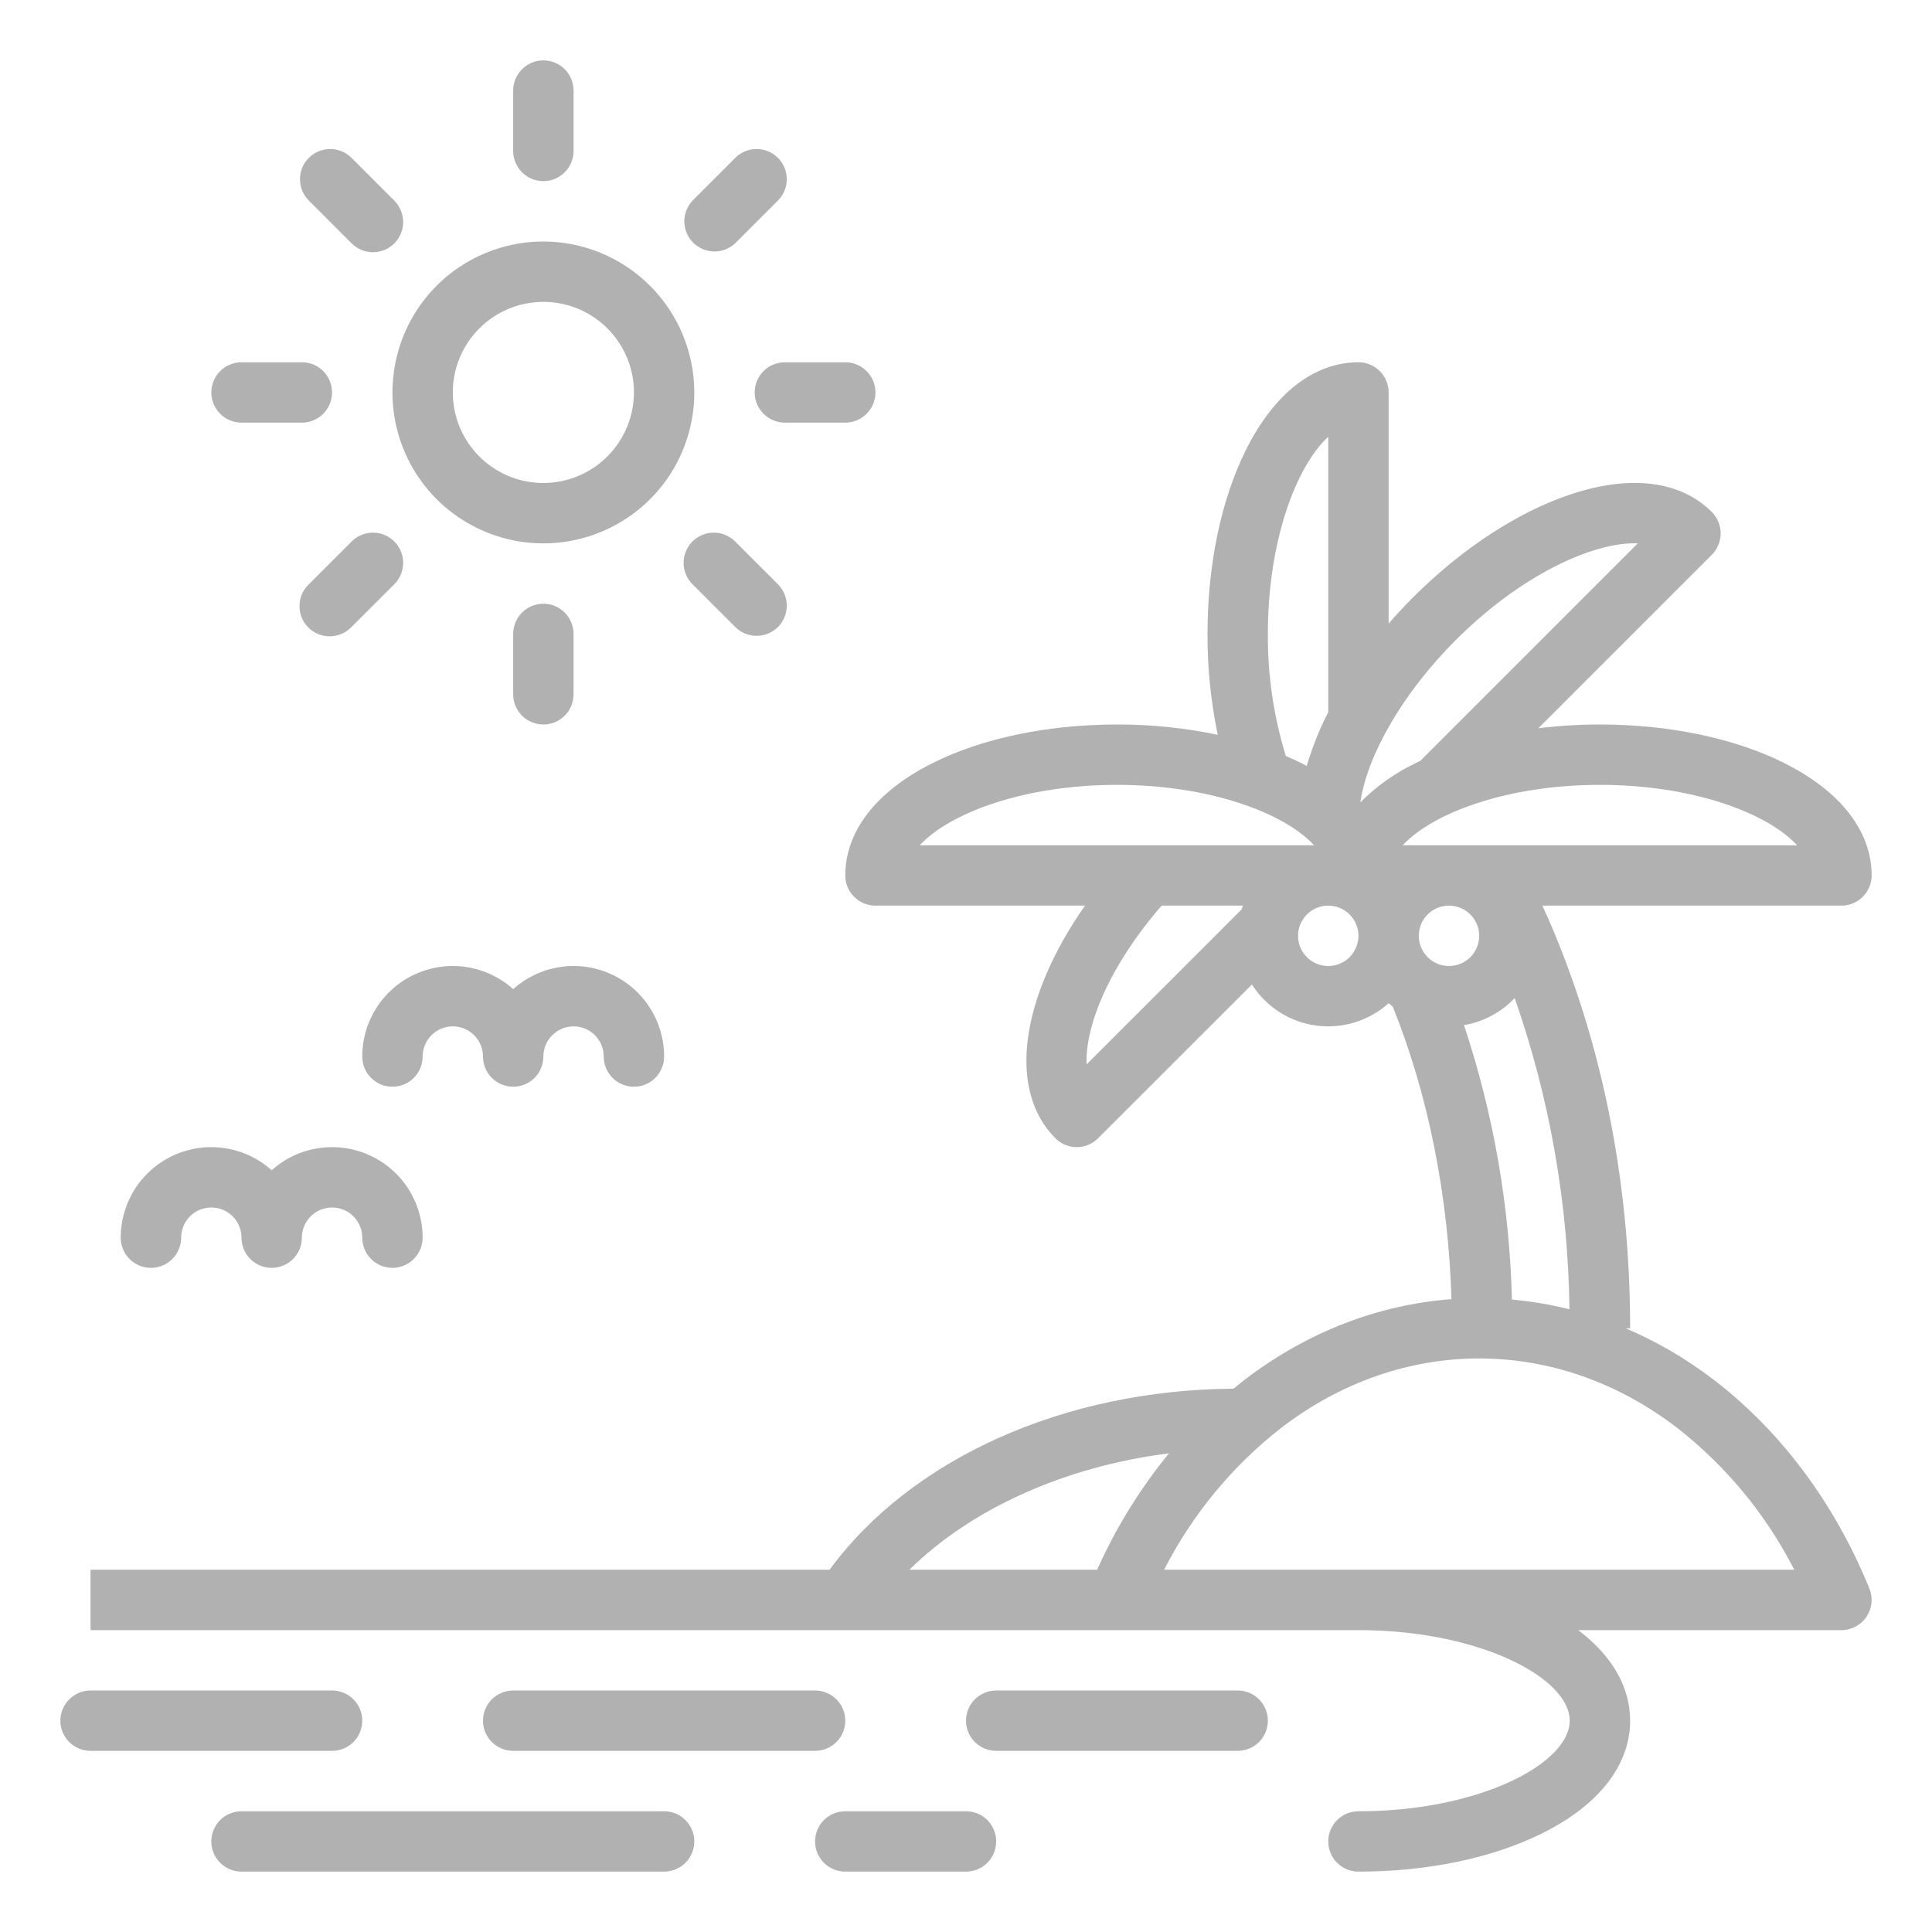
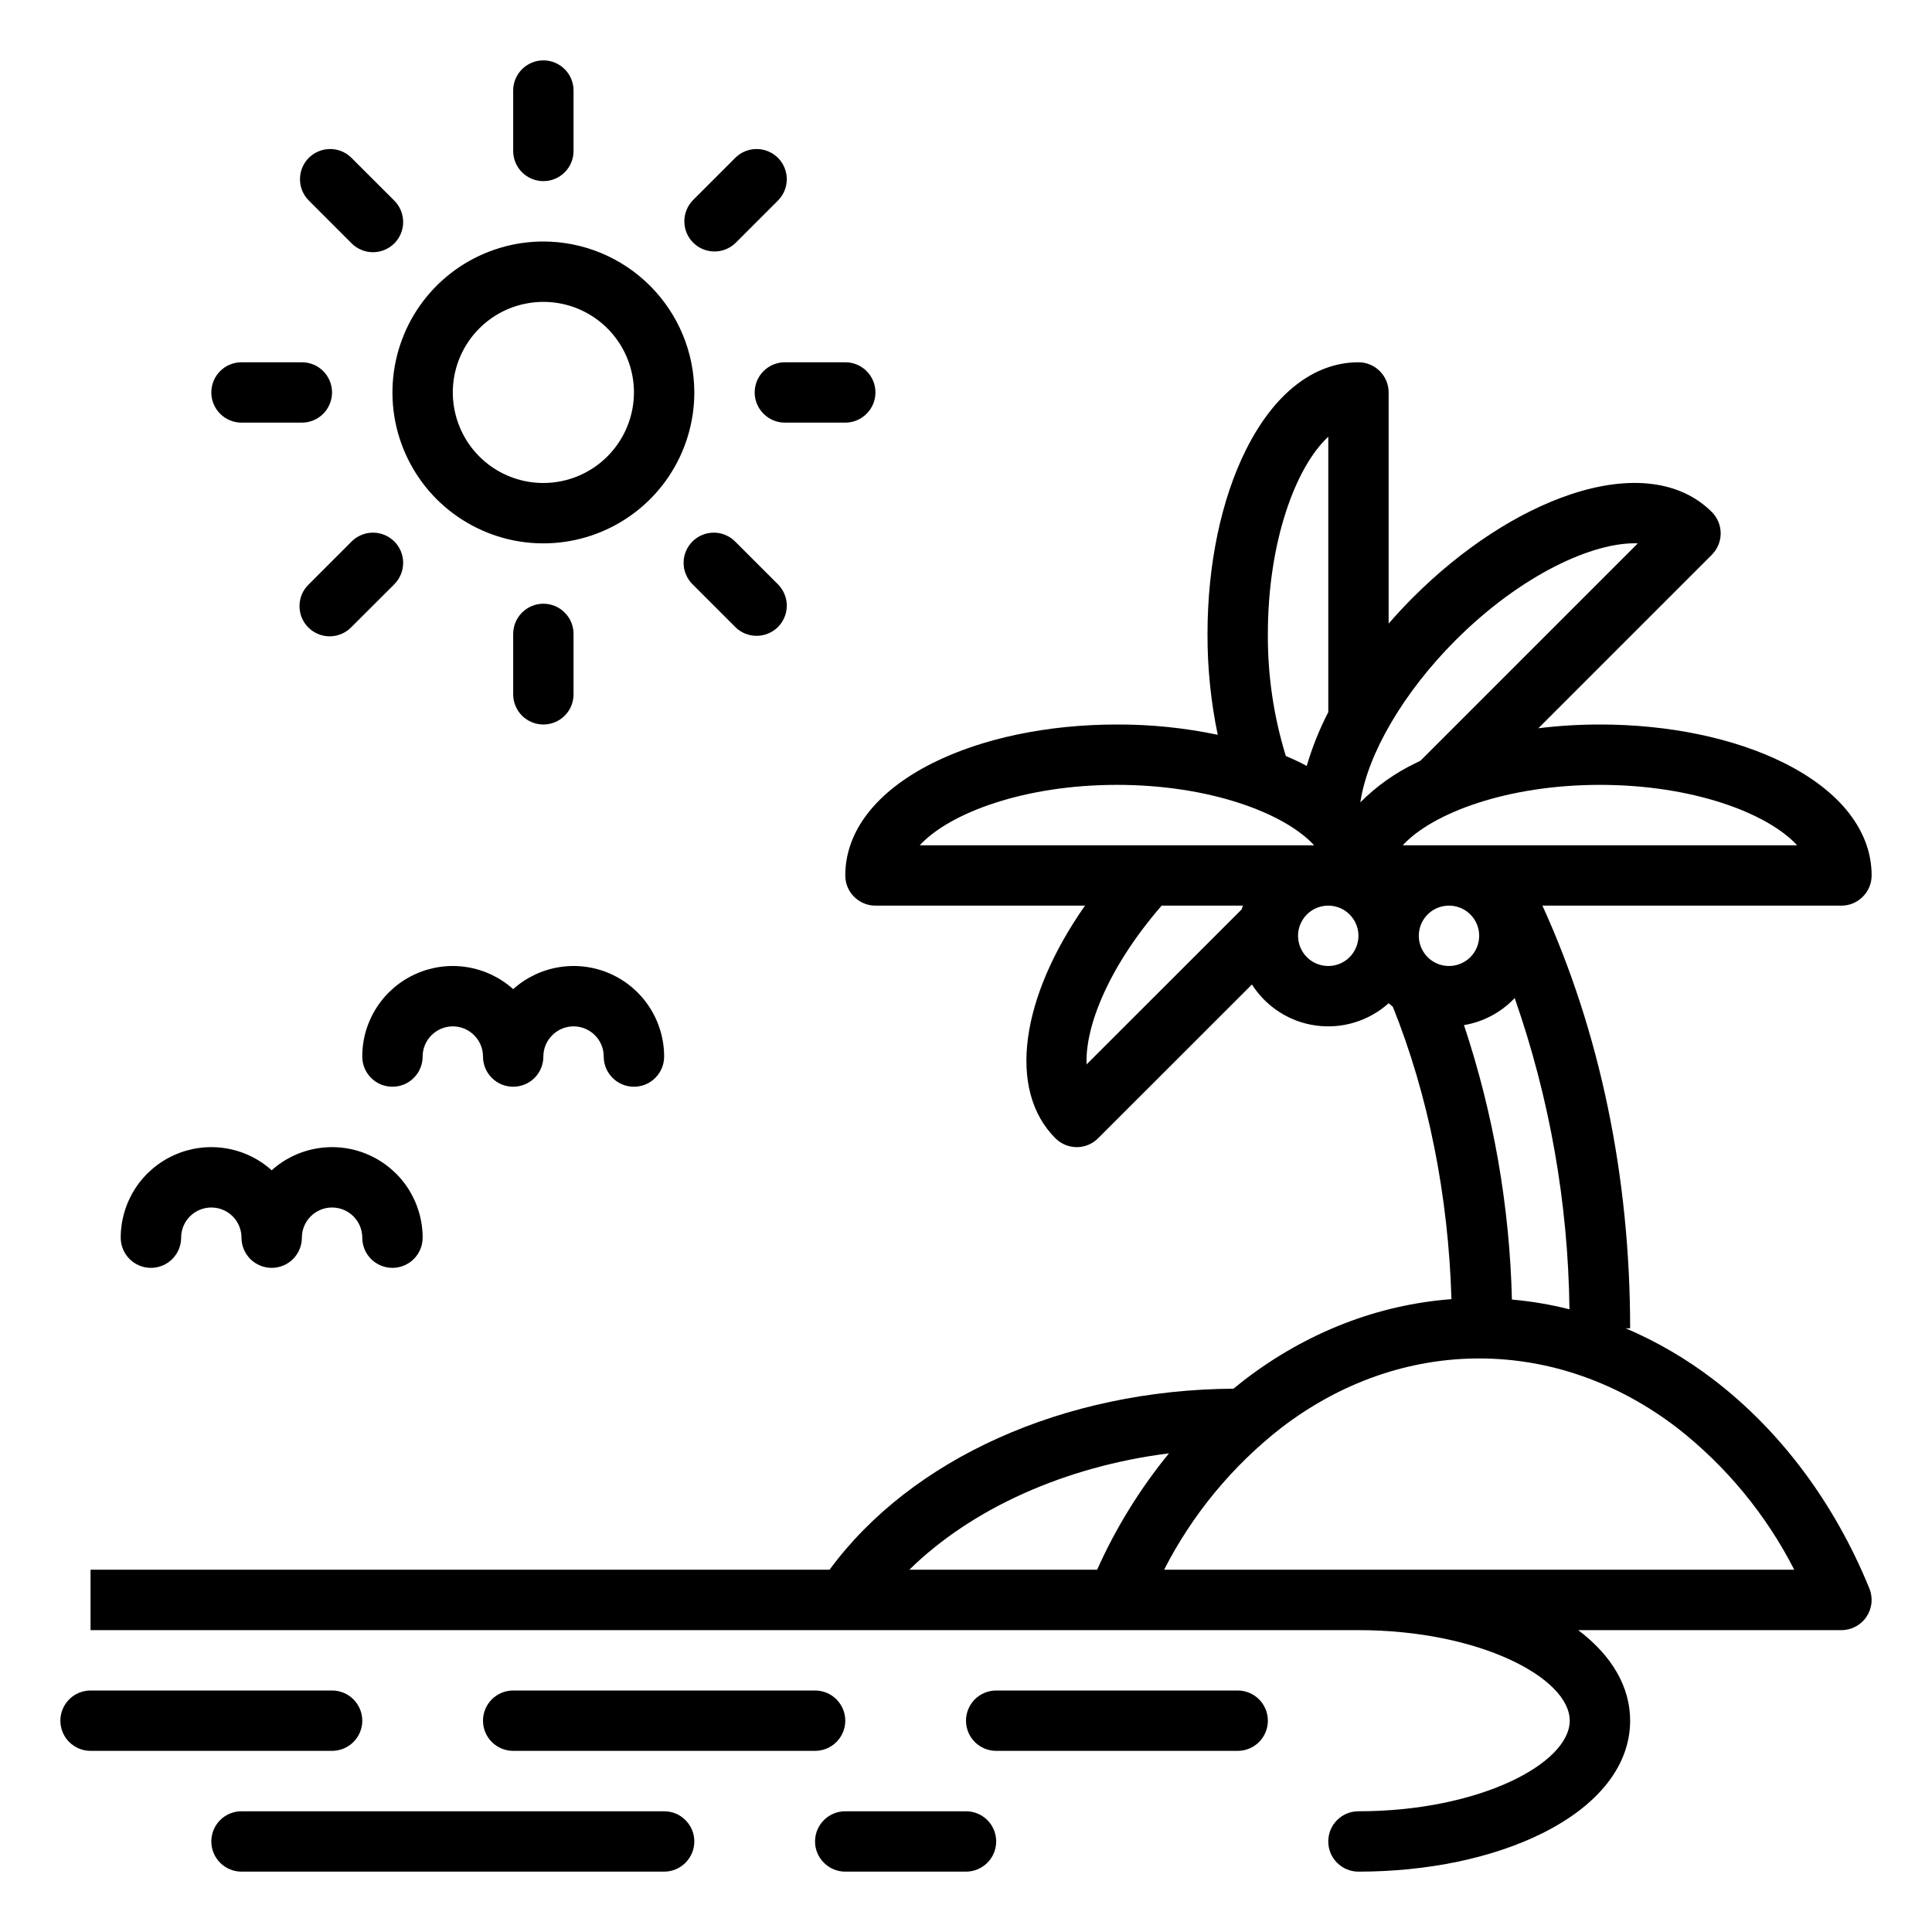
- <svg xmlns="http://www.w3.org/2000/svg" width="37" height="37" viewBox="0 0 37 37" fill="none">
-   <path d="M23.703 33.531C23.857 33.531 24.003 33.47 24.112 33.362C24.22 33.254 24.281 33.106 24.281 32.953C24.281 32.8 24.22 32.653 24.112 32.544C24.003 32.436 23.857 32.375 23.703 32.375H19.078C18.925 32.375 18.778 32.436 18.669 32.544C18.561 32.653 18.5 32.8 18.5 32.953C18.5 33.106 18.561 33.254 18.669 33.362C18.778 33.47 18.925 33.531 19.078 33.531H23.703Z" fill="#B1B1B1" />
-   <path d="M1.734 33.531H6.359C6.513 33.531 6.66 33.47 6.768 33.362C6.877 33.254 6.938 33.106 6.938 32.953C6.938 32.8 6.877 32.653 6.768 32.544C6.66 32.436 6.513 32.375 6.359 32.375H1.734C1.581 32.375 1.434 32.436 1.326 32.544C1.217 32.653 1.156 32.8 1.156 32.953C1.156 33.106 1.217 33.254 1.326 33.362C1.434 33.47 1.581 33.531 1.734 33.531Z" fill="#B1B1B1" />
-   <path d="M16.188 34.688C16.034 34.688 15.887 34.748 15.779 34.857C15.67 34.965 15.609 35.112 15.609 35.266C15.609 35.419 15.67 35.566 15.779 35.674C15.887 35.783 16.034 35.844 16.188 35.844H18.5C18.653 35.844 18.8 35.783 18.909 35.674C19.017 35.566 19.078 35.419 19.078 35.266C19.078 35.112 19.017 34.965 18.909 34.857C18.8 34.748 18.653 34.688 18.5 34.688H16.188Z" fill="#B1B1B1" />
-   <path d="M4.047 35.266C4.047 35.419 4.108 35.566 4.216 35.674C4.325 35.783 4.472 35.844 4.625 35.844H12.719C12.872 35.844 13.019 35.783 13.127 35.674C13.236 35.566 13.297 35.419 13.297 35.266C13.297 35.112 13.236 34.965 13.127 34.857C13.019 34.748 12.872 34.688 12.719 34.688H4.625C4.472 34.688 4.325 34.748 4.216 34.857C4.108 34.965 4.047 35.112 4.047 35.266Z" fill="#B1B1B1" />
-   <path d="M34.17 14.613C33.217 14.137 31.964 13.875 30.641 13.875C30.246 13.875 29.852 13.899 29.461 13.947L32.784 10.624C32.892 10.515 32.953 10.368 32.953 10.215C32.953 10.062 32.892 9.915 32.784 9.806C32.184 9.206 31.223 9.086 30.078 9.468C29.068 9.805 27.997 10.505 27.061 11.441C26.898 11.604 26.742 11.772 26.594 11.943V7.516C26.594 7.362 26.533 7.215 26.424 7.107C26.316 6.998 26.169 6.938 26.016 6.938C25.168 6.938 24.403 7.532 23.863 8.612C23.387 9.564 23.125 10.817 23.125 12.141C23.123 12.789 23.189 13.437 23.321 14.072C22.686 13.939 22.039 13.873 21.391 13.875C20.067 13.875 18.814 14.137 17.862 14.613C16.782 15.153 16.188 15.918 16.188 16.766C16.188 16.919 16.248 17.066 16.357 17.174C16.465 17.283 16.612 17.344 16.766 17.344H20.779C19.546 19.102 19.287 20.874 20.212 21.799C20.321 21.908 20.468 21.969 20.621 21.969C20.774 21.969 20.922 21.908 21.03 21.799L23.976 18.854C24.111 19.066 24.29 19.246 24.502 19.382C24.714 19.518 24.952 19.606 25.201 19.64C25.451 19.674 25.704 19.654 25.945 19.58C26.185 19.506 26.407 19.381 26.594 19.213C26.62 19.236 26.647 19.259 26.674 19.28C27.352 20.967 27.737 22.89 27.797 24.88C26.386 24.987 25.026 25.514 23.836 26.424C23.764 26.48 23.693 26.537 23.622 26.595C20.374 26.616 17.451 27.933 15.887 30.062H1.734V31.219H26.016C28.332 31.219 30.062 32.134 30.062 32.953C30.062 33.772 28.332 34.688 26.016 34.688C25.862 34.688 25.715 34.748 25.607 34.857C25.498 34.965 25.438 35.112 25.438 35.266C25.438 35.419 25.498 35.566 25.607 35.674C25.715 35.783 25.862 35.844 26.016 35.844C27.339 35.844 28.592 35.582 29.545 35.105C30.624 34.566 31.219 33.801 31.219 32.953C31.219 32.305 30.87 31.706 30.225 31.219H35.266C35.36 31.219 35.454 31.195 35.537 31.151C35.621 31.106 35.693 31.042 35.745 30.963C35.798 30.884 35.831 30.794 35.841 30.7C35.85 30.605 35.837 30.51 35.801 30.422C35.136 28.79 34.105 27.408 32.82 26.424C32.301 26.026 31.734 25.695 31.133 25.438H31.219C31.219 22.534 30.64 19.757 29.539 17.344H35.266C35.419 17.344 35.566 17.283 35.674 17.174C35.783 17.066 35.844 16.919 35.844 16.766C35.844 15.918 35.249 15.153 34.17 14.613ZM25.438 8.364V13.638C25.268 13.968 25.13 14.313 25.025 14.669C24.99 14.65 24.956 14.631 24.92 14.613C24.825 14.566 24.726 14.521 24.625 14.478C24.392 13.721 24.276 12.933 24.281 12.141C24.281 10.367 24.818 8.936 25.438 8.364ZM23.779 17.416L20.81 20.384C20.777 19.652 21.244 18.498 22.247 17.344H23.803C23.794 17.367 23.786 17.391 23.779 17.416ZM17.614 16.188C18.186 15.568 19.617 15.031 21.391 15.031C23.164 15.031 24.595 15.568 25.167 16.188H17.614ZM25.438 18.5C25.323 18.5 25.211 18.466 25.116 18.403C25.021 18.339 24.947 18.249 24.903 18.143C24.86 18.038 24.848 17.921 24.87 17.809C24.893 17.697 24.948 17.594 25.029 17.513C25.11 17.432 25.213 17.377 25.325 17.355C25.437 17.333 25.553 17.344 25.659 17.388C25.764 17.431 25.855 17.506 25.918 17.601C25.982 17.696 26.016 17.808 26.016 17.922C26.015 18.075 25.954 18.222 25.846 18.331C25.738 18.439 25.591 18.5 25.438 18.5ZM26.052 15.366C26.188 14.444 26.878 13.258 27.878 12.259C29.132 11.005 30.522 10.372 31.366 10.406L27.202 14.57C27.172 14.585 27.141 14.598 27.112 14.614C26.718 14.802 26.36 15.057 26.052 15.366ZM27.75 18.5C27.636 18.5 27.524 18.466 27.429 18.403C27.334 18.339 27.26 18.249 27.216 18.143C27.172 18.038 27.161 17.921 27.183 17.809C27.205 17.697 27.26 17.594 27.341 17.513C27.422 17.432 27.525 17.377 27.637 17.355C27.749 17.333 27.866 17.344 27.971 17.388C28.077 17.431 28.167 17.506 28.231 17.601C28.294 17.696 28.328 17.808 28.328 17.922C28.328 18.075 28.267 18.222 28.159 18.331C28.05 18.439 27.903 18.5 27.75 18.5ZM21.011 30.062H17.415C18.61 28.888 20.402 28.083 22.387 27.833C21.832 28.512 21.369 29.262 21.011 30.062ZM32.117 27.343C33.055 28.075 33.821 29.003 34.362 30.062H22.294C22.835 29.003 23.601 28.075 24.539 27.343C25.674 26.474 26.984 26.016 28.328 26.016C29.672 26.016 30.983 26.474 32.117 27.343ZM30.058 25.075C29.695 24.983 29.327 24.921 28.955 24.888C28.911 23.1 28.602 21.329 28.037 19.632C28.408 19.57 28.749 19.388 29.008 19.114C29.678 21.031 30.032 23.044 30.057 25.075H30.058ZM26.864 16.188C27.436 15.568 28.867 15.031 30.641 15.031C32.414 15.031 33.845 15.568 34.417 16.188H26.864Z" fill="#B1B1B1" />
-   <path d="M15.609 32.375H9.828C9.675 32.375 9.528 32.436 9.419 32.544C9.311 32.653 9.25 32.8 9.25 32.953C9.25 33.106 9.311 33.254 9.419 33.362C9.528 33.47 9.675 33.531 9.828 33.531H15.609C15.763 33.531 15.91 33.47 16.018 33.362C16.127 33.254 16.188 33.106 16.188 32.953C16.188 32.8 16.127 32.653 16.018 32.544C15.91 32.436 15.763 32.375 15.609 32.375Z" fill="#B1B1B1" />
-   <path d="M10.406 4.625C9.835 4.625 9.276 4.795 8.8 5.112C8.325 5.43 7.954 5.881 7.736 6.409C7.517 6.938 7.46 7.519 7.571 8.08C7.683 8.64 7.958 9.155 8.362 9.56C8.767 9.964 9.282 10.239 9.842 10.351C10.403 10.462 10.984 10.405 11.512 10.186C12.041 9.967 12.492 9.597 12.81 9.122C13.127 8.646 13.297 8.087 13.297 7.516C13.296 6.749 12.991 6.015 12.449 5.473C11.907 4.931 11.173 4.626 10.406 4.625ZM10.406 9.25C10.063 9.25 9.728 9.148 9.443 8.958C9.157 8.767 8.935 8.496 8.804 8.179C8.673 7.862 8.638 7.514 8.705 7.177C8.772 6.841 8.937 6.532 9.18 6.289C9.422 6.047 9.731 5.881 10.068 5.815C10.404 5.748 10.753 5.782 11.07 5.913C11.387 6.045 11.658 6.267 11.848 6.552C12.039 6.837 12.141 7.173 12.141 7.516C12.14 7.975 11.957 8.416 11.632 8.741C11.307 9.067 10.866 9.249 10.406 9.25Z" fill="#B1B1B1" />
-   <path d="M10.984 2.891V1.734C10.984 1.581 10.924 1.434 10.815 1.326C10.707 1.217 10.56 1.156 10.406 1.156C10.253 1.156 10.106 1.217 9.997 1.326C9.889 1.434 9.828 1.581 9.828 1.734V2.891C9.828 3.044 9.889 3.191 9.997 3.299C10.106 3.408 10.253 3.469 10.406 3.469C10.56 3.469 10.707 3.408 10.815 3.299C10.924 3.191 10.984 3.044 10.984 2.891Z" fill="#B1B1B1" />
-   <path d="M16.766 7.516C16.766 7.362 16.705 7.215 16.596 7.107C16.488 6.998 16.341 6.938 16.188 6.938H15.031C14.878 6.938 14.731 6.998 14.623 7.107C14.514 7.215 14.453 7.362 14.453 7.516C14.453 7.669 14.514 7.816 14.623 7.924C14.731 8.033 14.878 8.094 15.031 8.094H16.188C16.341 8.094 16.488 8.033 16.596 7.924C16.705 7.816 16.766 7.669 16.766 7.516Z" fill="#B1B1B1" />
-   <path d="M10.984 13.297V12.141C10.984 11.987 10.924 11.84 10.815 11.732C10.707 11.623 10.56 11.562 10.406 11.562C10.253 11.562 10.106 11.623 9.997 11.732C9.889 11.84 9.828 11.987 9.828 12.141V13.297C9.828 13.45 9.889 13.597 9.997 13.706C10.106 13.814 10.253 13.875 10.406 13.875C10.56 13.875 10.707 13.814 10.815 13.706C10.924 13.597 10.984 13.45 10.984 13.297Z" fill="#B1B1B1" />
-   <path d="M4.047 7.516C4.047 7.669 4.108 7.816 4.216 7.924C4.325 8.033 4.472 8.094 4.625 8.094H5.781C5.935 8.094 6.082 8.033 6.19 7.924C6.298 7.816 6.359 7.669 6.359 7.516C6.359 7.362 6.298 7.215 6.19 7.107C6.082 6.998 5.935 6.938 5.781 6.938H4.625C4.472 6.938 4.325 6.998 4.216 7.107C4.108 7.215 4.047 7.362 4.047 7.516Z" fill="#B1B1B1" />
-   <path d="M7.545 3.836L6.727 3.019C6.618 2.912 6.472 2.853 6.32 2.854C6.167 2.855 6.022 2.916 5.914 3.023C5.806 3.131 5.746 3.277 5.745 3.429C5.744 3.581 5.803 3.728 5.91 3.836L6.727 4.654C6.78 4.709 6.844 4.753 6.915 4.783C6.985 4.814 7.061 4.83 7.138 4.83C7.215 4.831 7.291 4.816 7.362 4.787C7.433 4.758 7.497 4.715 7.552 4.661C7.606 4.607 7.649 4.542 7.678 4.471C7.707 4.4 7.722 4.324 7.721 4.247C7.72 4.17 7.704 4.095 7.674 4.024C7.644 3.954 7.6 3.89 7.545 3.836Z" fill="#B1B1B1" />
-   <path d="M14.085 4.654L14.903 3.836C15.009 3.728 15.069 3.581 15.068 3.429C15.067 3.277 15.006 3.131 14.899 3.023C14.791 2.916 14.645 2.855 14.493 2.854C14.341 2.853 14.194 2.912 14.085 3.019L13.268 3.836C13.163 3.946 13.104 4.092 13.106 4.243C13.107 4.395 13.168 4.54 13.275 4.647C13.382 4.754 13.527 4.815 13.679 4.816C13.83 4.818 13.976 4.759 14.085 4.654Z" fill="#B1B1B1" />
-   <path d="M14.085 12.012C14.194 12.119 14.341 12.178 14.493 12.177C14.645 12.176 14.791 12.115 14.899 12.008C15.006 11.9 15.067 11.754 15.068 11.602C15.069 11.45 15.009 11.304 14.903 11.195L14.085 10.377C14.032 10.322 13.968 10.278 13.898 10.248C13.827 10.217 13.752 10.201 13.675 10.201C13.598 10.2 13.522 10.215 13.451 10.244C13.38 10.273 13.315 10.316 13.261 10.37C13.207 10.424 13.164 10.489 13.135 10.56C13.105 10.631 13.091 10.707 13.092 10.784C13.092 10.861 13.108 10.937 13.139 11.007C13.169 11.078 13.213 11.141 13.268 11.195L14.085 12.012Z" fill="#B1B1B1" />
-   <path d="M5.91 11.195C5.855 11.248 5.811 11.312 5.781 11.382C5.752 11.453 5.736 11.528 5.736 11.605C5.735 11.681 5.75 11.757 5.779 11.828C5.808 11.899 5.851 11.963 5.905 12.017C5.959 12.071 6.023 12.114 6.094 12.143C6.165 12.172 6.24 12.187 6.317 12.186C6.393 12.186 6.469 12.17 6.539 12.14C6.61 12.111 6.674 12.067 6.727 12.012L7.545 11.195C7.6 11.141 7.644 11.078 7.674 11.007C7.704 10.937 7.72 10.861 7.721 10.784C7.722 10.707 7.707 10.631 7.678 10.56C7.649 10.489 7.606 10.424 7.552 10.37C7.497 10.316 7.433 10.273 7.362 10.244C7.291 10.215 7.215 10.2 7.138 10.201C7.061 10.201 6.985 10.217 6.915 10.248C6.844 10.278 6.78 10.322 6.727 10.377L5.91 11.195Z" fill="#B1B1B1" />
-   <path d="M8.672 19.656C8.825 19.656 8.972 19.717 9.08 19.826C9.189 19.934 9.25 20.081 9.25 20.234C9.25 20.388 9.311 20.535 9.419 20.643C9.528 20.752 9.675 20.812 9.828 20.812C9.981 20.812 10.129 20.752 10.237 20.643C10.345 20.535 10.406 20.388 10.406 20.234C10.406 20.081 10.467 19.934 10.576 19.826C10.684 19.717 10.831 19.656 10.984 19.656C11.138 19.656 11.285 19.717 11.393 19.826C11.502 19.934 11.562 20.081 11.562 20.234C11.562 20.388 11.623 20.535 11.732 20.643C11.84 20.752 11.987 20.812 12.141 20.812C12.294 20.812 12.441 20.752 12.549 20.643C12.658 20.535 12.719 20.388 12.719 20.234C12.719 19.899 12.622 19.572 12.44 19.291C12.258 19.01 11.998 18.787 11.693 18.651C11.387 18.514 11.048 18.469 10.717 18.521C10.386 18.573 10.078 18.719 9.828 18.943C9.579 18.719 9.27 18.573 8.939 18.521C8.608 18.469 8.27 18.514 7.964 18.651C7.658 18.787 7.398 19.01 7.216 19.291C7.034 19.572 6.937 19.899 6.938 20.234C6.938 20.388 6.998 20.535 7.107 20.643C7.215 20.752 7.362 20.812 7.516 20.812C7.669 20.812 7.816 20.752 7.924 20.643C8.033 20.535 8.094 20.388 8.094 20.234C8.094 20.081 8.155 19.934 8.263 19.826C8.372 19.717 8.519 19.656 8.672 19.656Z" fill="#B1B1B1" />
-   <path d="M2.312 23.703C2.312 23.857 2.373 24.003 2.482 24.112C2.59 24.22 2.737 24.281 2.891 24.281C3.044 24.281 3.191 24.22 3.299 24.112C3.408 24.003 3.469 23.857 3.469 23.703C3.469 23.55 3.53 23.403 3.638 23.294C3.747 23.186 3.894 23.125 4.047 23.125C4.2 23.125 4.347 23.186 4.456 23.294C4.564 23.403 4.625 23.55 4.625 23.703C4.625 23.857 4.686 24.003 4.794 24.112C4.903 24.22 5.05 24.281 5.203 24.281C5.356 24.281 5.503 24.22 5.612 24.112C5.72 24.003 5.781 23.857 5.781 23.703C5.781 23.55 5.842 23.403 5.951 23.294C6.059 23.186 6.206 23.125 6.359 23.125C6.513 23.125 6.66 23.186 6.768 23.294C6.877 23.403 6.938 23.55 6.938 23.703C6.938 23.857 6.998 24.003 7.107 24.112C7.215 24.22 7.362 24.281 7.516 24.281C7.669 24.281 7.816 24.22 7.924 24.112C8.033 24.003 8.094 23.857 8.094 23.703C8.094 23.368 7.997 23.041 7.815 22.759C7.633 22.479 7.373 22.256 7.067 22.12C6.762 21.983 6.423 21.938 6.092 21.99C5.761 22.041 5.452 22.188 5.203 22.412C4.954 22.188 4.645 22.041 4.314 21.99C3.983 21.938 3.645 21.983 3.339 22.12C3.033 22.256 2.773 22.479 2.591 22.759C2.409 23.041 2.312 23.368 2.312 23.703Z" fill="#B1B1B1" />
+ <svg xmlns="http://www.w3.org/2000/svg" width="37" height="37" viewBox="0 0 37 37" fill="currentColor">
+   <path d="M23.703 33.531C23.857 33.531 24.003 33.47 24.112 33.362C24.22 33.254 24.281 33.106 24.281 32.953C24.281 32.8 24.22 32.653 24.112 32.544C24.003 32.436 23.857 32.375 23.703 32.375H19.078C18.925 32.375 18.778 32.436 18.669 32.544C18.561 32.653 18.5 32.8 18.5 32.953C18.5 33.106 18.561 33.254 18.669 33.362C18.778 33.47 18.925 33.531 19.078 33.531H23.703Z" fill="currentColor" />
+   <path d="M1.734 33.531H6.359C6.513 33.531 6.66 33.47 6.768 33.362C6.877 33.254 6.938 33.106 6.938 32.953C6.938 32.8 6.877 32.653 6.768 32.544C6.66 32.436 6.513 32.375 6.359 32.375H1.734C1.581 32.375 1.434 32.436 1.326 32.544C1.217 32.653 1.156 32.8 1.156 32.953C1.156 33.106 1.217 33.254 1.326 33.362C1.434 33.47 1.581 33.531 1.734 33.531Z" fill="currentColor" />
+   <path d="M16.188 34.688C16.034 34.688 15.887 34.748 15.779 34.857C15.67 34.965 15.609 35.112 15.609 35.266C15.609 35.419 15.67 35.566 15.779 35.674C15.887 35.783 16.034 35.844 16.188 35.844H18.5C18.653 35.844 18.8 35.783 18.909 35.674C19.017 35.566 19.078 35.419 19.078 35.266C19.078 35.112 19.017 34.965 18.909 34.857C18.8 34.748 18.653 34.688 18.5 34.688H16.188Z" fill="currentColor" />
+   <path d="M4.047 35.266C4.047 35.419 4.108 35.566 4.216 35.674C4.325 35.783 4.472 35.844 4.625 35.844H12.719C12.872 35.844 13.019 35.783 13.127 35.674C13.236 35.566 13.297 35.419 13.297 35.266C13.297 35.112 13.236 34.965 13.127 34.857C13.019 34.748 12.872 34.688 12.719 34.688H4.625C4.472 34.688 4.325 34.748 4.216 34.857C4.108 34.965 4.047 35.112 4.047 35.266Z" fill="currentColor" />
+   <path d="M34.17 14.613C33.217 14.137 31.964 13.875 30.641 13.875C30.246 13.875 29.852 13.899 29.461 13.947L32.784 10.624C32.892 10.515 32.953 10.368 32.953 10.215C32.953 10.062 32.892 9.915 32.784 9.806C32.184 9.206 31.223 9.086 30.078 9.468C29.068 9.805 27.997 10.505 27.061 11.441C26.898 11.604 26.742 11.772 26.594 11.943V7.516C26.594 7.362 26.533 7.215 26.424 7.107C26.316 6.998 26.169 6.938 26.016 6.938C25.168 6.938 24.403 7.532 23.863 8.612C23.387 9.564 23.125 10.817 23.125 12.141C23.123 12.789 23.189 13.437 23.321 14.072C22.686 13.939 22.039 13.873 21.391 13.875C20.067 13.875 18.814 14.137 17.862 14.613C16.782 15.153 16.188 15.918 16.188 16.766C16.188 16.919 16.248 17.066 16.357 17.174C16.465 17.283 16.612 17.344 16.766 17.344H20.779C19.546 19.102 19.287 20.874 20.212 21.799C20.321 21.908 20.468 21.969 20.621 21.969C20.774 21.969 20.922 21.908 21.03 21.799L23.976 18.854C24.111 19.066 24.29 19.246 24.502 19.382C24.714 19.518 24.952 19.606 25.201 19.64C25.451 19.674 25.704 19.654 25.945 19.58C26.185 19.506 26.407 19.381 26.594 19.213C26.62 19.236 26.647 19.259 26.674 19.28C27.352 20.967 27.737 22.89 27.797 24.88C26.386 24.987 25.026 25.514 23.836 26.424C23.764 26.48 23.693 26.537 23.622 26.595C20.374 26.616 17.451 27.933 15.887 30.062H1.734V31.219H26.016C28.332 31.219 30.062 32.134 30.062 32.953C30.062 33.772 28.332 34.688 26.016 34.688C25.862 34.688 25.715 34.748 25.607 34.857C25.498 34.965 25.438 35.112 25.438 35.266C25.438 35.419 25.498 35.566 25.607 35.674C25.715 35.783 25.862 35.844 26.016 35.844C27.339 35.844 28.592 35.582 29.545 35.105C30.624 34.566 31.219 33.801 31.219 32.953C31.219 32.305 30.87 31.706 30.225 31.219H35.266C35.36 31.219 35.454 31.195 35.537 31.151C35.621 31.106 35.693 31.042 35.745 30.963C35.798 30.884 35.831 30.794 35.841 30.7C35.85 30.605 35.837 30.51 35.801 30.422C35.136 28.79 34.105 27.408 32.82 26.424C32.301 26.026 31.734 25.695 31.133 25.438H31.219C31.219 22.534 30.64 19.757 29.539 17.344H35.266C35.419 17.344 35.566 17.283 35.674 17.174C35.783 17.066 35.844 16.919 35.844 16.766C35.844 15.918 35.249 15.153 34.17 14.613ZM25.438 8.364V13.638C25.268 13.968 25.13 14.313 25.025 14.669C24.99 14.65 24.956 14.631 24.92 14.613C24.825 14.566 24.726 14.521 24.625 14.478C24.392 13.721 24.276 12.933 24.281 12.141C24.281 10.367 24.818 8.936 25.438 8.364ZM23.779 17.416L20.81 20.384C20.777 19.652 21.244 18.498 22.247 17.344H23.803C23.794 17.367 23.786 17.391 23.779 17.416ZM17.614 16.188C18.186 15.568 19.617 15.031 21.391 15.031C23.164 15.031 24.595 15.568 25.167 16.188H17.614ZM25.438 18.5C25.323 18.5 25.211 18.466 25.116 18.403C25.021 18.339 24.947 18.249 24.903 18.143C24.86 18.038 24.848 17.921 24.87 17.809C24.893 17.697 24.948 17.594 25.029 17.513C25.11 17.432 25.213 17.377 25.325 17.355C25.437 17.333 25.553 17.344 25.659 17.388C25.764 17.431 25.855 17.506 25.918 17.601C25.982 17.696 26.016 17.808 26.016 17.922C26.015 18.075 25.954 18.222 25.846 18.331C25.738 18.439 25.591 18.5 25.438 18.5ZM26.052 15.366C26.188 14.444 26.878 13.258 27.878 12.259C29.132 11.005 30.522 10.372 31.366 10.406L27.202 14.57C27.172 14.585 27.141 14.598 27.112 14.614C26.718 14.802 26.36 15.057 26.052 15.366ZM27.75 18.5C27.636 18.5 27.524 18.466 27.429 18.403C27.334 18.339 27.26 18.249 27.216 18.143C27.172 18.038 27.161 17.921 27.183 17.809C27.205 17.697 27.26 17.594 27.341 17.513C27.422 17.432 27.525 17.377 27.637 17.355C27.749 17.333 27.866 17.344 27.971 17.388C28.077 17.431 28.167 17.506 28.231 17.601C28.294 17.696 28.328 17.808 28.328 17.922C28.328 18.075 28.267 18.222 28.159 18.331C28.05 18.439 27.903 18.5 27.75 18.5ZM21.011 30.062H17.415C18.61 28.888 20.402 28.083 22.387 27.833C21.832 28.512 21.369 29.262 21.011 30.062ZM32.117 27.343C33.055 28.075 33.821 29.003 34.362 30.062H22.294C22.835 29.003 23.601 28.075 24.539 27.343C25.674 26.474 26.984 26.016 28.328 26.016C29.672 26.016 30.983 26.474 32.117 27.343ZM30.058 25.075C29.695 24.983 29.327 24.921 28.955 24.888C28.911 23.1 28.602 21.329 28.037 19.632C28.408 19.57 28.749 19.388 29.008 19.114C29.678 21.031 30.032 23.044 30.057 25.075H30.058ZM26.864 16.188C27.436 15.568 28.867 15.031 30.641 15.031C32.414 15.031 33.845 15.568 34.417 16.188H26.864Z" fill="currentColor" />
+   <path d="M15.609 32.375H9.828C9.675 32.375 9.528 32.436 9.419 32.544C9.311 32.653 9.25 32.8 9.25 32.953C9.25 33.106 9.311 33.254 9.419 33.362C9.528 33.47 9.675 33.531 9.828 33.531H15.609C15.763 33.531 15.91 33.47 16.018 33.362C16.127 33.254 16.188 33.106 16.188 32.953C16.188 32.8 16.127 32.653 16.018 32.544C15.91 32.436 15.763 32.375 15.609 32.375Z" fill="currentColor" />
+   <path d="M10.406 4.625C9.835 4.625 9.276 4.795 8.8 5.112C8.325 5.43 7.954 5.881 7.736 6.409C7.517 6.938 7.46 7.519 7.571 8.08C7.683 8.64 7.958 9.155 8.362 9.56C8.767 9.964 9.282 10.239 9.842 10.351C10.403 10.462 10.984 10.405 11.512 10.186C12.041 9.967 12.492 9.597 12.81 9.122C13.127 8.646 13.297 8.087 13.297 7.516C13.296 6.749 12.991 6.015 12.449 5.473C11.907 4.931 11.173 4.626 10.406 4.625ZM10.406 9.25C10.063 9.25 9.728 9.148 9.443 8.958C9.157 8.767 8.935 8.496 8.804 8.179C8.673 7.862 8.638 7.514 8.705 7.177C8.772 6.841 8.937 6.532 9.18 6.289C9.422 6.047 9.731 5.881 10.068 5.815C10.404 5.748 10.753 5.782 11.07 5.913C11.387 6.045 11.658 6.267 11.848 6.552C12.039 6.837 12.141 7.173 12.141 7.516C12.14 7.975 11.957 8.416 11.632 8.741C11.307 9.067 10.866 9.249 10.406 9.25Z" fill="currentColor" />
+   <path d="M10.984 2.891V1.734C10.984 1.581 10.924 1.434 10.815 1.326C10.707 1.217 10.56 1.156 10.406 1.156C10.253 1.156 10.106 1.217 9.997 1.326C9.889 1.434 9.828 1.581 9.828 1.734V2.891C9.828 3.044 9.889 3.191 9.997 3.299C10.106 3.408 10.253 3.469 10.406 3.469C10.56 3.469 10.707 3.408 10.815 3.299C10.924 3.191 10.984 3.044 10.984 2.891Z" fill="currentColor" />
+   <path d="M16.766 7.516C16.766 7.362 16.705 7.215 16.596 7.107C16.488 6.998 16.341 6.938 16.188 6.938H15.031C14.878 6.938 14.731 6.998 14.623 7.107C14.514 7.215 14.453 7.362 14.453 7.516C14.453 7.669 14.514 7.816 14.623 7.924C14.731 8.033 14.878 8.094 15.031 8.094H16.188C16.341 8.094 16.488 8.033 16.596 7.924C16.705 7.816 16.766 7.669 16.766 7.516Z" fill="currentColor" />
+   <path d="M10.984 13.297V12.141C10.984 11.987 10.924 11.84 10.815 11.732C10.707 11.623 10.56 11.562 10.406 11.562C10.253 11.562 10.106 11.623 9.997 11.732C9.889 11.84 9.828 11.987 9.828 12.141V13.297C9.828 13.45 9.889 13.597 9.997 13.706C10.106 13.814 10.253 13.875 10.406 13.875C10.56 13.875 10.707 13.814 10.815 13.706C10.924 13.597 10.984 13.45 10.984 13.297Z" fill="currentColor" />
+   <path d="M4.047 7.516C4.047 7.669 4.108 7.816 4.216 7.924C4.325 8.033 4.472 8.094 4.625 8.094H5.781C5.935 8.094 6.082 8.033 6.19 7.924C6.298 7.816 6.359 7.669 6.359 7.516C6.359 7.362 6.298 7.215 6.19 7.107C6.082 6.998 5.935 6.938 5.781 6.938H4.625C4.472 6.938 4.325 6.998 4.216 7.107C4.108 7.215 4.047 7.362 4.047 7.516Z" fill="currentColor" />
+   <path d="M7.545 3.836L6.727 3.019C6.618 2.912 6.472 2.853 6.32 2.854C6.167 2.855 6.022 2.916 5.914 3.023C5.806 3.131 5.746 3.277 5.745 3.429C5.744 3.581 5.803 3.728 5.91 3.836L6.727 4.654C6.78 4.709 6.844 4.753 6.915 4.783C6.985 4.814 7.061 4.83 7.138 4.83C7.215 4.831 7.291 4.816 7.362 4.787C7.433 4.758 7.497 4.715 7.552 4.661C7.606 4.607 7.649 4.542 7.678 4.471C7.707 4.4 7.722 4.324 7.721 4.247C7.72 4.17 7.704 4.095 7.674 4.024C7.644 3.954 7.6 3.89 7.545 3.836Z" fill="currentColor" />
+   <path d="M14.085 4.654L14.903 3.836C15.009 3.728 15.069 3.581 15.068 3.429C15.067 3.277 15.006 3.131 14.899 3.023C14.791 2.916 14.645 2.855 14.493 2.854C14.341 2.853 14.194 2.912 14.085 3.019L13.268 3.836C13.163 3.946 13.104 4.092 13.106 4.243C13.107 4.395 13.168 4.54 13.275 4.647C13.382 4.754 13.527 4.815 13.679 4.816C13.83 4.818 13.976 4.759 14.085 4.654Z" fill="currentColor" />
+   <path d="M14.085 12.012C14.194 12.119 14.341 12.178 14.493 12.177C14.645 12.176 14.791 12.115 14.899 12.008C15.006 11.9 15.067 11.754 15.068 11.602C15.069 11.45 15.009 11.304 14.903 11.195L14.085 10.377C14.032 10.322 13.968 10.278 13.898 10.248C13.827 10.217 13.752 10.201 13.675 10.201C13.598 10.2 13.522 10.215 13.451 10.244C13.38 10.273 13.315 10.316 13.261 10.37C13.207 10.424 13.164 10.489 13.135 10.56C13.105 10.631 13.091 10.707 13.092 10.784C13.092 10.861 13.108 10.937 13.139 11.007C13.169 11.078 13.213 11.141 13.268 11.195L14.085 12.012Z" fill="currentColor" />
+   <path d="M5.91 11.195C5.855 11.248 5.811 11.312 5.781 11.382C5.752 11.453 5.736 11.528 5.736 11.605C5.735 11.681 5.75 11.757 5.779 11.828C5.808 11.899 5.851 11.963 5.905 12.017C5.959 12.071 6.023 12.114 6.094 12.143C6.165 12.172 6.24 12.187 6.317 12.186C6.393 12.186 6.469 12.17 6.539 12.14C6.61 12.111 6.674 12.067 6.727 12.012L7.545 11.195C7.6 11.141 7.644 11.078 7.674 11.007C7.704 10.937 7.72 10.861 7.721 10.784C7.722 10.707 7.707 10.631 7.678 10.56C7.649 10.489 7.606 10.424 7.552 10.37C7.497 10.316 7.433 10.273 7.362 10.244C7.291 10.215 7.215 10.2 7.138 10.201C7.061 10.201 6.985 10.217 6.915 10.248C6.844 10.278 6.78 10.322 6.727 10.377L5.91 11.195Z" fill="currentColor" />
+   <path d="M8.672 19.656C8.825 19.656 8.972 19.717 9.08 19.826C9.189 19.934 9.25 20.081 9.25 20.234C9.25 20.388 9.311 20.535 9.419 20.643C9.528 20.752 9.675 20.812 9.828 20.812C9.981 20.812 10.129 20.752 10.237 20.643C10.345 20.535 10.406 20.388 10.406 20.234C10.406 20.081 10.467 19.934 10.576 19.826C10.684 19.717 10.831 19.656 10.984 19.656C11.138 19.656 11.285 19.717 11.393 19.826C11.502 19.934 11.562 20.081 11.562 20.234C11.562 20.388 11.623 20.535 11.732 20.643C11.84 20.752 11.987 20.812 12.141 20.812C12.294 20.812 12.441 20.752 12.549 20.643C12.658 20.535 12.719 20.388 12.719 20.234C12.719 19.899 12.622 19.572 12.44 19.291C12.258 19.01 11.998 18.787 11.693 18.651C11.387 18.514 11.048 18.469 10.717 18.521C10.386 18.573 10.078 18.719 9.828 18.943C9.579 18.719 9.27 18.573 8.939 18.521C8.608 18.469 8.27 18.514 7.964 18.651C7.658 18.787 7.398 19.01 7.216 19.291C7.034 19.572 6.937 19.899 6.938 20.234C6.938 20.388 6.998 20.535 7.107 20.643C7.215 20.752 7.362 20.812 7.516 20.812C7.669 20.812 7.816 20.752 7.924 20.643C8.033 20.535 8.094 20.388 8.094 20.234C8.094 20.081 8.155 19.934 8.263 19.826C8.372 19.717 8.519 19.656 8.672 19.656Z" fill="currentColor" />
+   <path d="M2.312 23.703C2.312 23.857 2.373 24.003 2.482 24.112C2.59 24.22 2.737 24.281 2.891 24.281C3.044 24.281 3.191 24.22 3.299 24.112C3.408 24.003 3.469 23.857 3.469 23.703C3.469 23.55 3.53 23.403 3.638 23.294C3.747 23.186 3.894 23.125 4.047 23.125C4.2 23.125 4.347 23.186 4.456 23.294C4.564 23.403 4.625 23.55 4.625 23.703C4.625 23.857 4.686 24.003 4.794 24.112C4.903 24.22 5.05 24.281 5.203 24.281C5.356 24.281 5.503 24.22 5.612 24.112C5.72 24.003 5.781 23.857 5.781 23.703C5.781 23.55 5.842 23.403 5.951 23.294C6.059 23.186 6.206 23.125 6.359 23.125C6.513 23.125 6.66 23.186 6.768 23.294C6.877 23.403 6.938 23.55 6.938 23.703C6.938 23.857 6.998 24.003 7.107 24.112C7.215 24.22 7.362 24.281 7.516 24.281C7.669 24.281 7.816 24.22 7.924 24.112C8.033 24.003 8.094 23.857 8.094 23.703C8.094 23.368 7.997 23.041 7.815 22.759C7.633 22.479 7.373 22.256 7.067 22.12C6.762 21.983 6.423 21.938 6.092 21.99C5.761 22.041 5.452 22.188 5.203 22.412C4.954 22.188 4.645 22.041 4.314 21.99C3.983 21.938 3.645 21.983 3.339 22.12C3.033 22.256 2.773 22.479 2.591 22.759C2.409 23.041 2.312 23.368 2.312 23.703Z" fill="currentColor" />
</svg>
